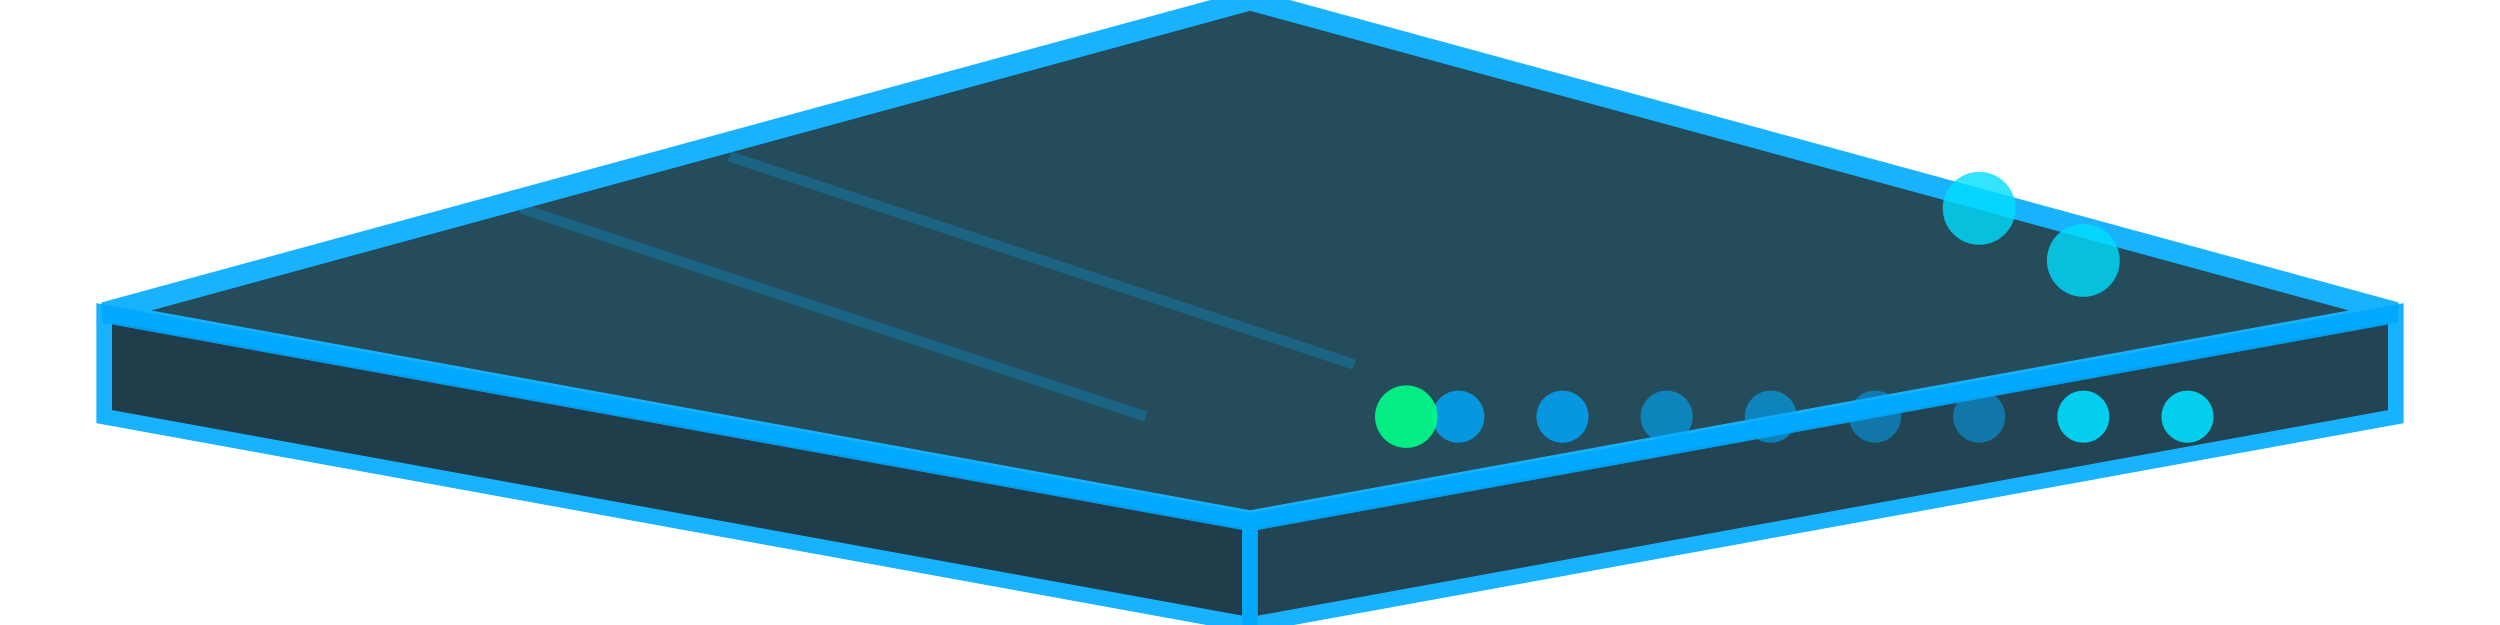
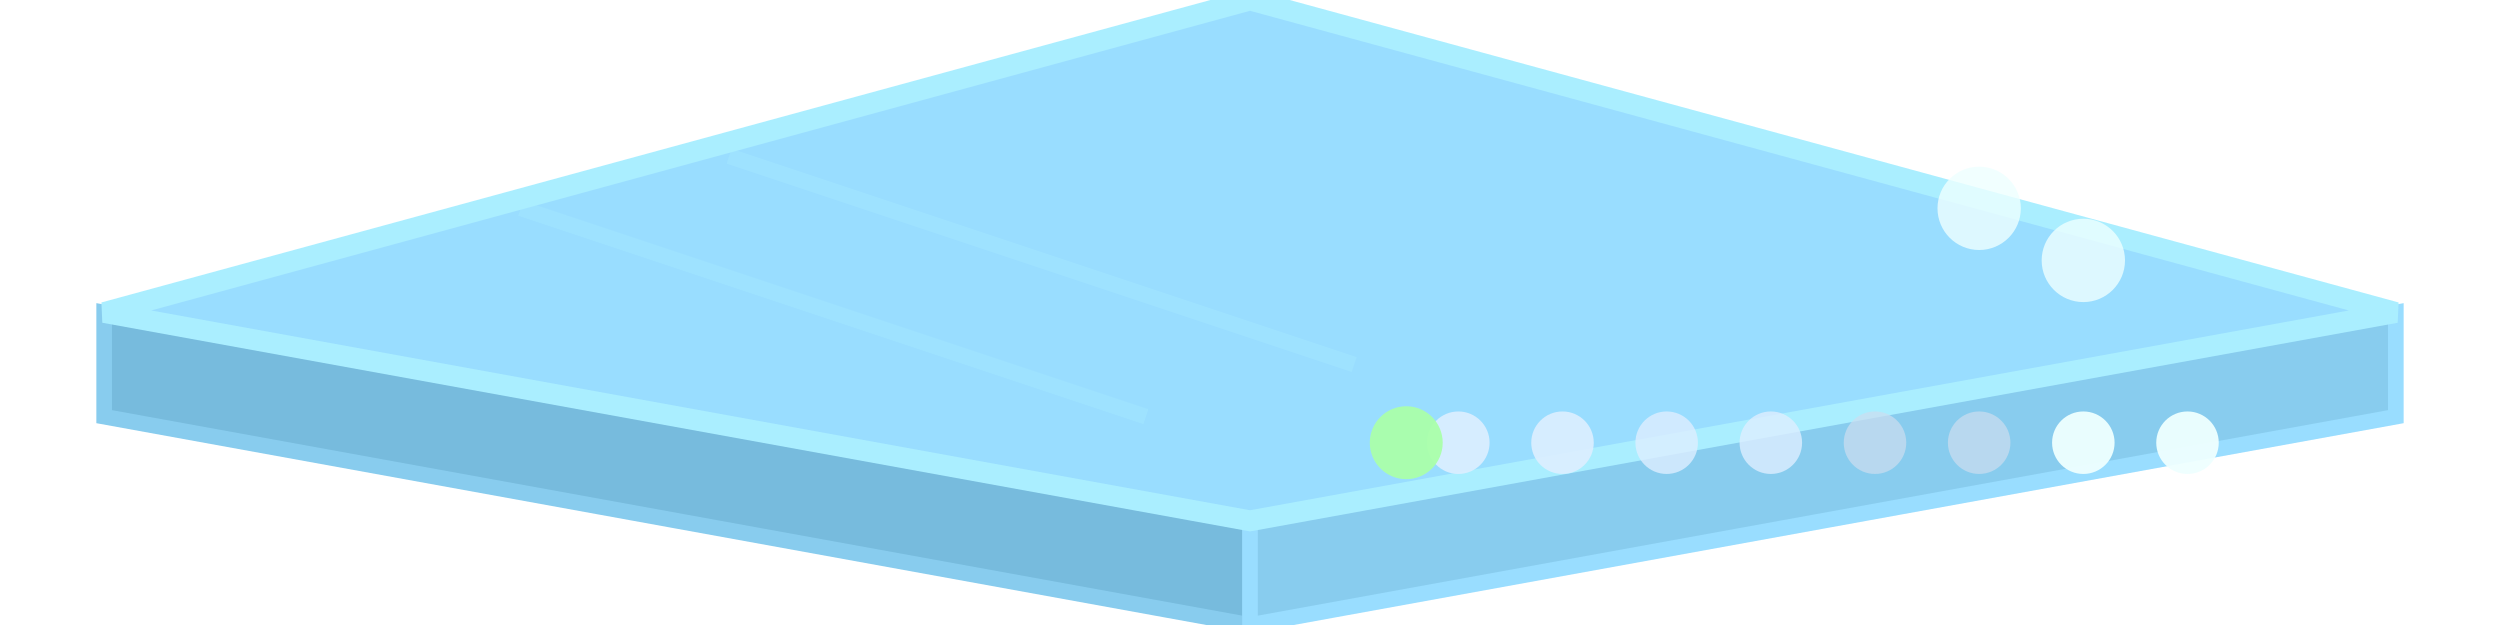
<svg xmlns="http://www.w3.org/2000/svg" width="48" height="12" viewBox="0 0 48 12">
-   <polygon points="2,6 24,10 24,12 2,8" fill="#082838" stroke="#00aaff" stroke-width="0.3" opacity="0.9" />
-   <polygon points="46,6 24,10 24,12 46,8" fill="#0a3040" stroke="#00aaff" stroke-width="0.3" opacity="0.9" />
-   <polygon points="24,0 46,6 24,10 2,6" fill="#0c3848" stroke="#00aaff" stroke-width="0.4" opacity="0.9" />
-   <circle cx="28" cy="8" r="0.5" fill="#00aaff" opacity="0.8" />
-   <circle cx="30" cy="8" r="0.5" fill="#00aaff" opacity="0.8" />
-   <circle cx="32" cy="8" r="0.5" fill="#00aaff" opacity="0.6" />
-   <circle cx="34" cy="8" r="0.5" fill="#00aaff" opacity="0.6" />
-   <circle cx="36" cy="8" r="0.5" fill="#00aaff" opacity="0.5" />
-   <circle cx="38" cy="8" r="0.5" fill="#00aaff" opacity="0.5" />
-   <circle cx="40" cy="8" r="0.5" fill="#00ddff" opacity="0.9" />
-   <circle cx="42" cy="8" r="0.5" fill="#00ddff" opacity="0.9" />
-   <circle cx="38" cy="4" r="0.7" fill="#00ddff" opacity="0.8" />
-   <circle cx="40" cy="5" r="0.7" fill="#00ddff" opacity="0.8" />
-   <circle cx="27" cy="8" r="0.6" fill="#00ff88" opacity="0.9" />
-   <line x1="10" y1="4" x2="22" y2="8" stroke="#00aaff" stroke-width="0.2" opacity="0.25" />
-   <line x1="14" y1="3" x2="26" y2="7" stroke="#00aaff" stroke-width="0.2" opacity="0.25" />
+   <polygon points="2,6 24,10 24,12 2,8" fill="#77bbdd" stroke="#88ccee" stroke-width="0.3" />
+   <polygon points="46,6 24,10 24,12 46,8" fill="#88ccee" stroke="#99ddff" stroke-width="0.3" />
+   <polygon points="24,0 46,6 24,10 2,6" fill="#99ddff" stroke="#aaeeff" stroke-width="0.4" />
+   <circle cx="28" cy="8.5" r="0.6" fill="#ddeeff" opacity="0.9" />
+   <circle cx="30" cy="8.5" r="0.6" fill="#ddeeff" opacity="0.9" />
+   <circle cx="32" cy="8.5" r="0.6" fill="#ddeeff" opacity="0.8" />
+   <circle cx="34" cy="8.5" r="0.6" fill="#ddeeff" opacity="0.8" />
+   <circle cx="36" cy="8.5" r="0.6" fill="#ccddef" opacity="0.7" />
+   <circle cx="38" cy="8.5" r="0.6" fill="#ccddef" opacity="0.7" />
+   <circle cx="40" cy="8.5" r="0.6" fill="#eeffff" opacity="0.95" />
+   <circle cx="42" cy="8.5" r="0.6" fill="#eeffff" opacity="0.95" />
+   <circle cx="38" cy="4" r="0.8" fill="#eeffff" opacity="0.8" />
+   <circle cx="40" cy="5" r="0.8" fill="#eeffff" opacity="0.8" />
+   <circle cx="27" cy="8.5" r="0.7" fill="#aaffaa" opacity="0.95" />
+   <line x1="10" y1="4" x2="22" y2="8" stroke="#aaeeff" stroke-width="0.3" opacity="0.3" />
+   <line x1="14" y1="3" x2="26" y2="7" stroke="#aaeeff" stroke-width="0.3" opacity="0.3" />
</svg>
